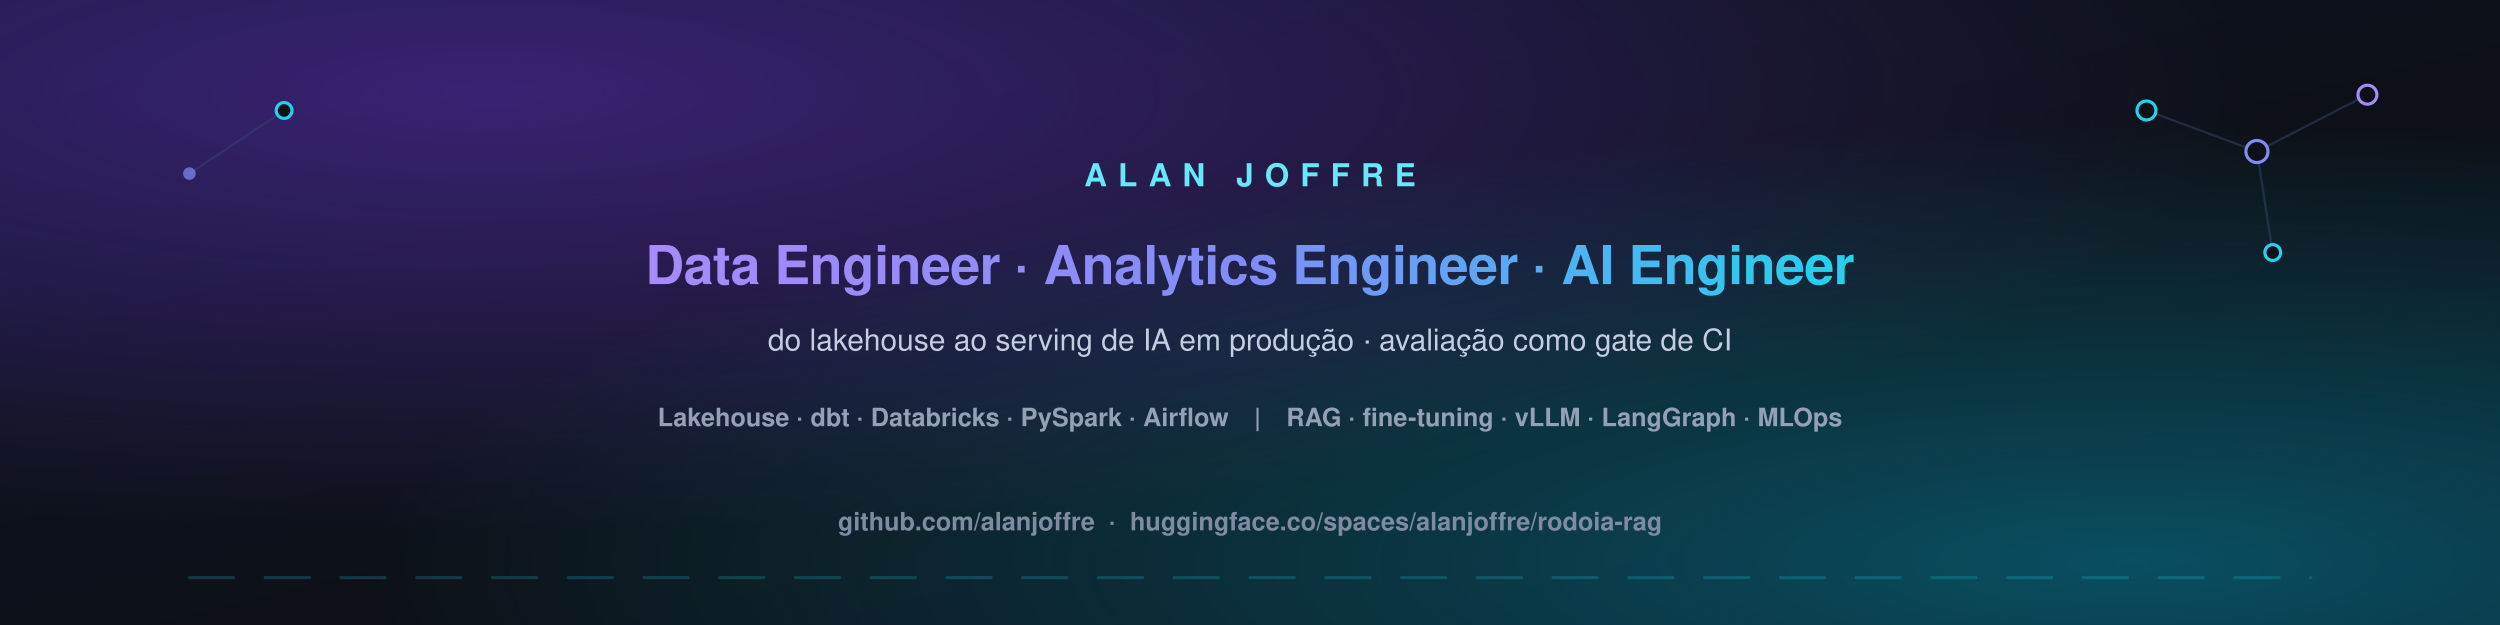
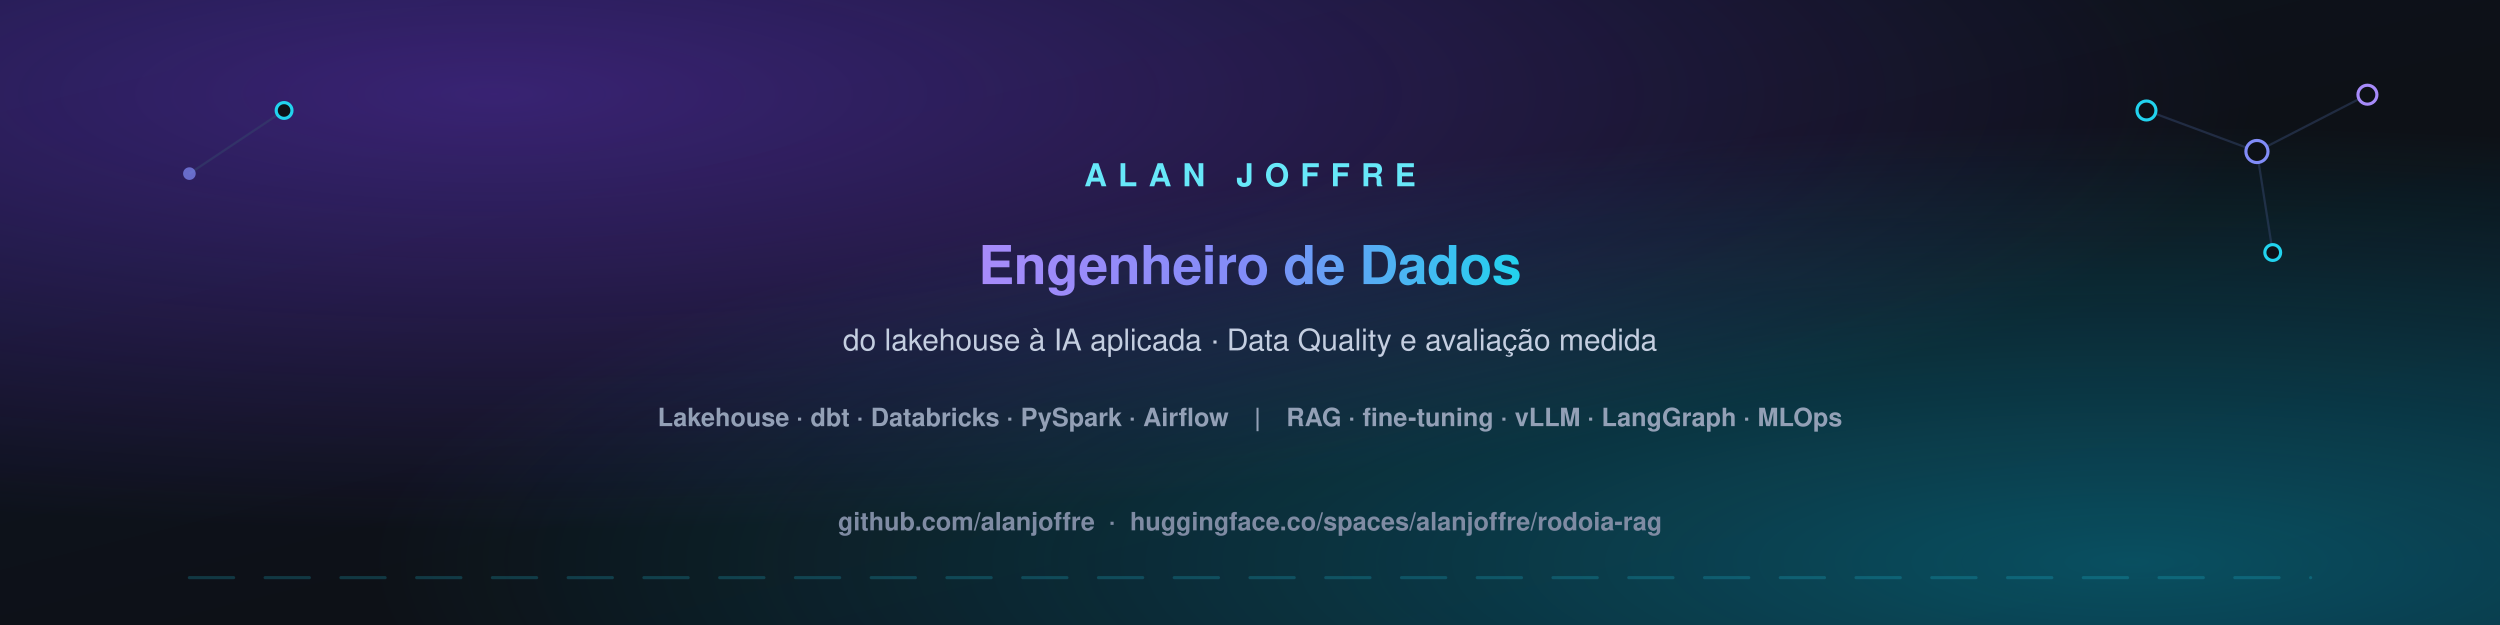
<svg xmlns="http://www.w3.org/2000/svg" viewBox="0 0 1584 396" width="1584" height="396" role="img" aria-label="Alan Joffre — Data Engineer, Analytics Engineer, AI Engineer">
  <defs>
    <linearGradient id="bg" x1="0" y1="0" x2="1" y2="1">
      <stop offset="0" stop-color="#0c1426" />
      <stop offset="0.55" stop-color="#0d1117" />
      <stop offset="1" stop-color="#0a0f1a" />
    </linearGradient>
    <linearGradient id="ink" x1="0" y1="0" x2="1" y2="0">
      <stop offset="0" stop-color="#a78bfa" />
      <stop offset="0.5" stop-color="#818cf8" />
      <stop offset="1" stop-color="#22d3ee" />
    </linearGradient>
    <radialGradient id="glowV" cx="0.2" cy="0.15" r="0.7">
      <stop offset="0" stop-color="#7c3aed" stop-opacity="0.40" />
      <stop offset="1" stop-color="#7c3aed" stop-opacity="0" />
    </radialGradient>
    <radialGradient id="glowC" cx="0.85" cy="0.9" r="0.7">
      <stop offset="0" stop-color="#06b6d4" stop-opacity="0.38" />
      <stop offset="1" stop-color="#06b6d4" stop-opacity="0" />
    </radialGradient>
  </defs>
  <rect width="1584" height="396" fill="url(#bg)" />
  <rect width="1584" height="396" fill="url(#glowV)" />
  <rect width="1584" height="396" fill="url(#glowC)" />
  <g opacity="0.5" fill="none" stroke="#33456b" stroke-width="1.4">
    <path d="M1360 70 L1430 96 L1500 60" />
    <path d="M1430 96 L1440 160" />
    <path d="M180 70 L120 110" />
  </g>
  <g>
    <circle cx="1360" cy="70" r="6" fill="#0d1117" stroke="#22d3ee" stroke-width="2" />
    <circle cx="1430" cy="96" r="7" fill="#0d1117" stroke="#818cf8" stroke-width="2" />
    <circle cx="1500" cy="60" r="6" fill="#0d1117" stroke="#a78bfa" stroke-width="2" />
    <circle cx="1440" cy="160" r="5" fill="#0d1117" stroke="#22d3ee" stroke-width="2" />
    <circle cx="180" cy="70" r="5" fill="#0d1117" stroke="#22d3ee" stroke-width="2" />
    <circle cx="120" cy="110" r="4" fill="#818cf8" opacity="0.7" />
  </g>
  <text x="792" y="118" text-anchor="middle" font-family="'Segoe UI', Helvetica, Arial, sans-serif" font-size="20" font-weight="700" letter-spacing="7" fill="#67e8f9">ALAN JOFFRE</text>
-   <text x="792" y="180" text-anchor="middle" font-family="'Segoe UI', Helvetica, Arial, sans-serif" font-size="34" font-weight="800" letter-spacing="-0.3" fill="url(#ink)">Data Engineer · Analytics Engineer · AI Engineer</text>
-   <text x="792" y="222" text-anchor="middle" font-family="'Segoe UI', Helvetica, Arial, sans-serif" font-size="19" font-weight="500" fill="#c4cee0">do lakehouse ao serving de IA em produção · avaliação como gate de CI</text>
+   <text x="792" y="180" text-anchor="middle" font-family="'Segoe UI', Helvetica, Arial, sans-serif" font-size="34" font-weight="800" letter-spacing="-0.3" fill="url(#ink)">Engenheiro de Dados</text>
+   <text x="792" y="222" text-anchor="middle" font-family="'Segoe UI', Helvetica, Arial, sans-serif" font-size="19" font-weight="500" fill="#c4cee0">do lakehouse à IA aplicada · Data Quality e avaliação medida</text>
  <text x="792" y="270" text-anchor="middle" font-family="'Segoe UI', Helvetica, Arial, sans-serif" font-size="16" font-weight="600" fill="#93a0b6">Lakehouse · dbt · Databricks · PySpark · Airflow | RAG · fine-tuning · vLLM · LangGraph · MLOps</text>
  <line x1="592" y1="300" x2="992" y2="300" stroke="url(#ink)" stroke-width="2" opacity="0.55" stroke-linecap="round" />
  <text x="792" y="336" text-anchor="middle" font-family="'Segoe UI', Helvetica, Arial, sans-serif" font-size="16" font-weight="600" fill="#7f8ba3">github.com/alanjoffre  ·  huggingface.co/spaces/alanjoffre/rodoia-rag</text>
  <line x1="120" y1="366" x2="1464" y2="366" stroke="#22d3ee" stroke-width="2" opacity="0.20" stroke-dasharray="28 20" stroke-linecap="round" />
</svg>
